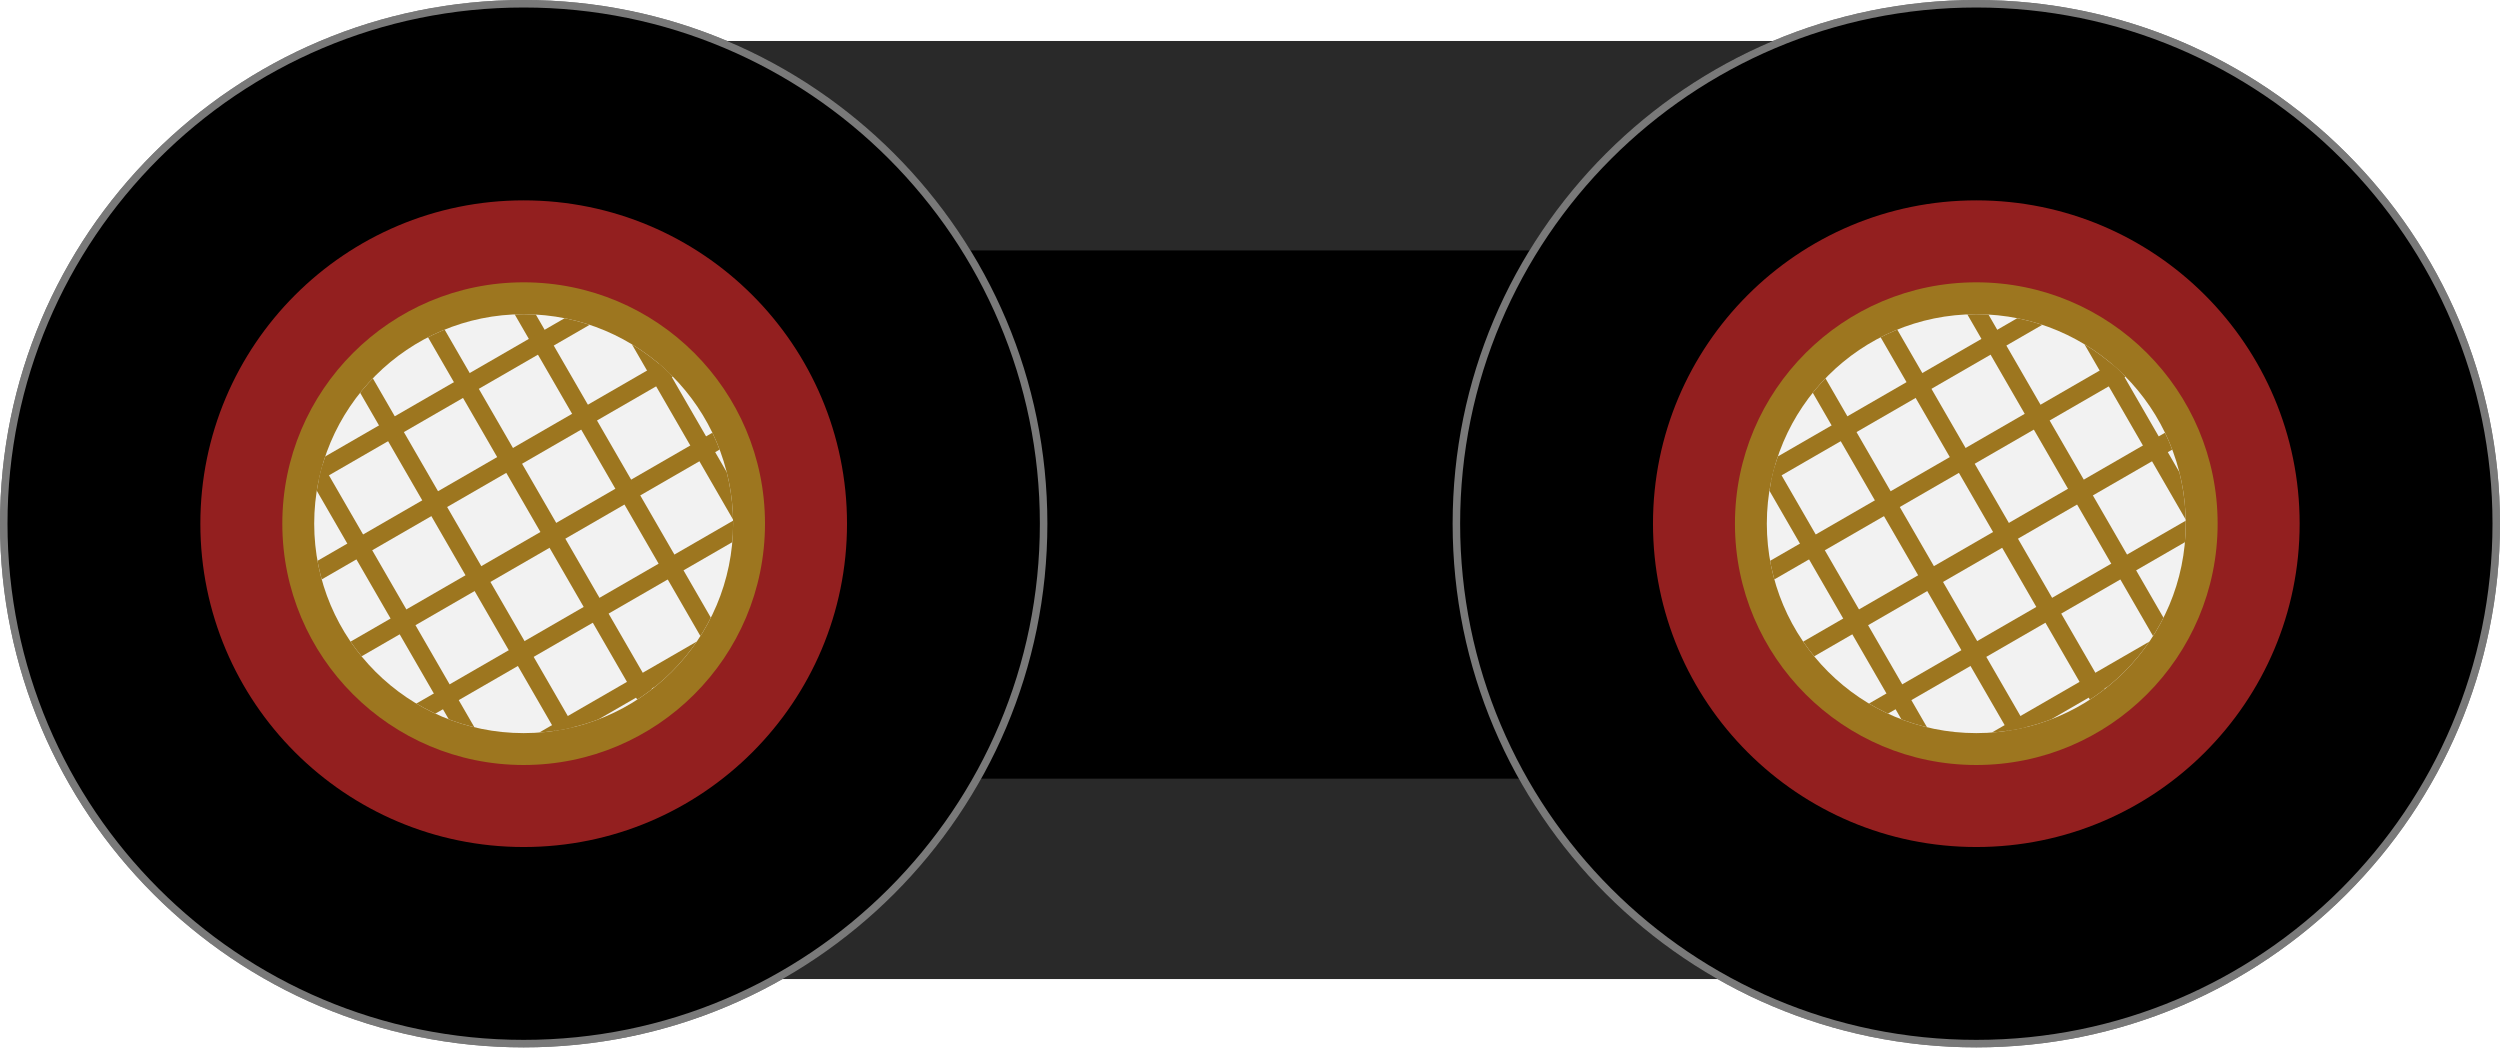
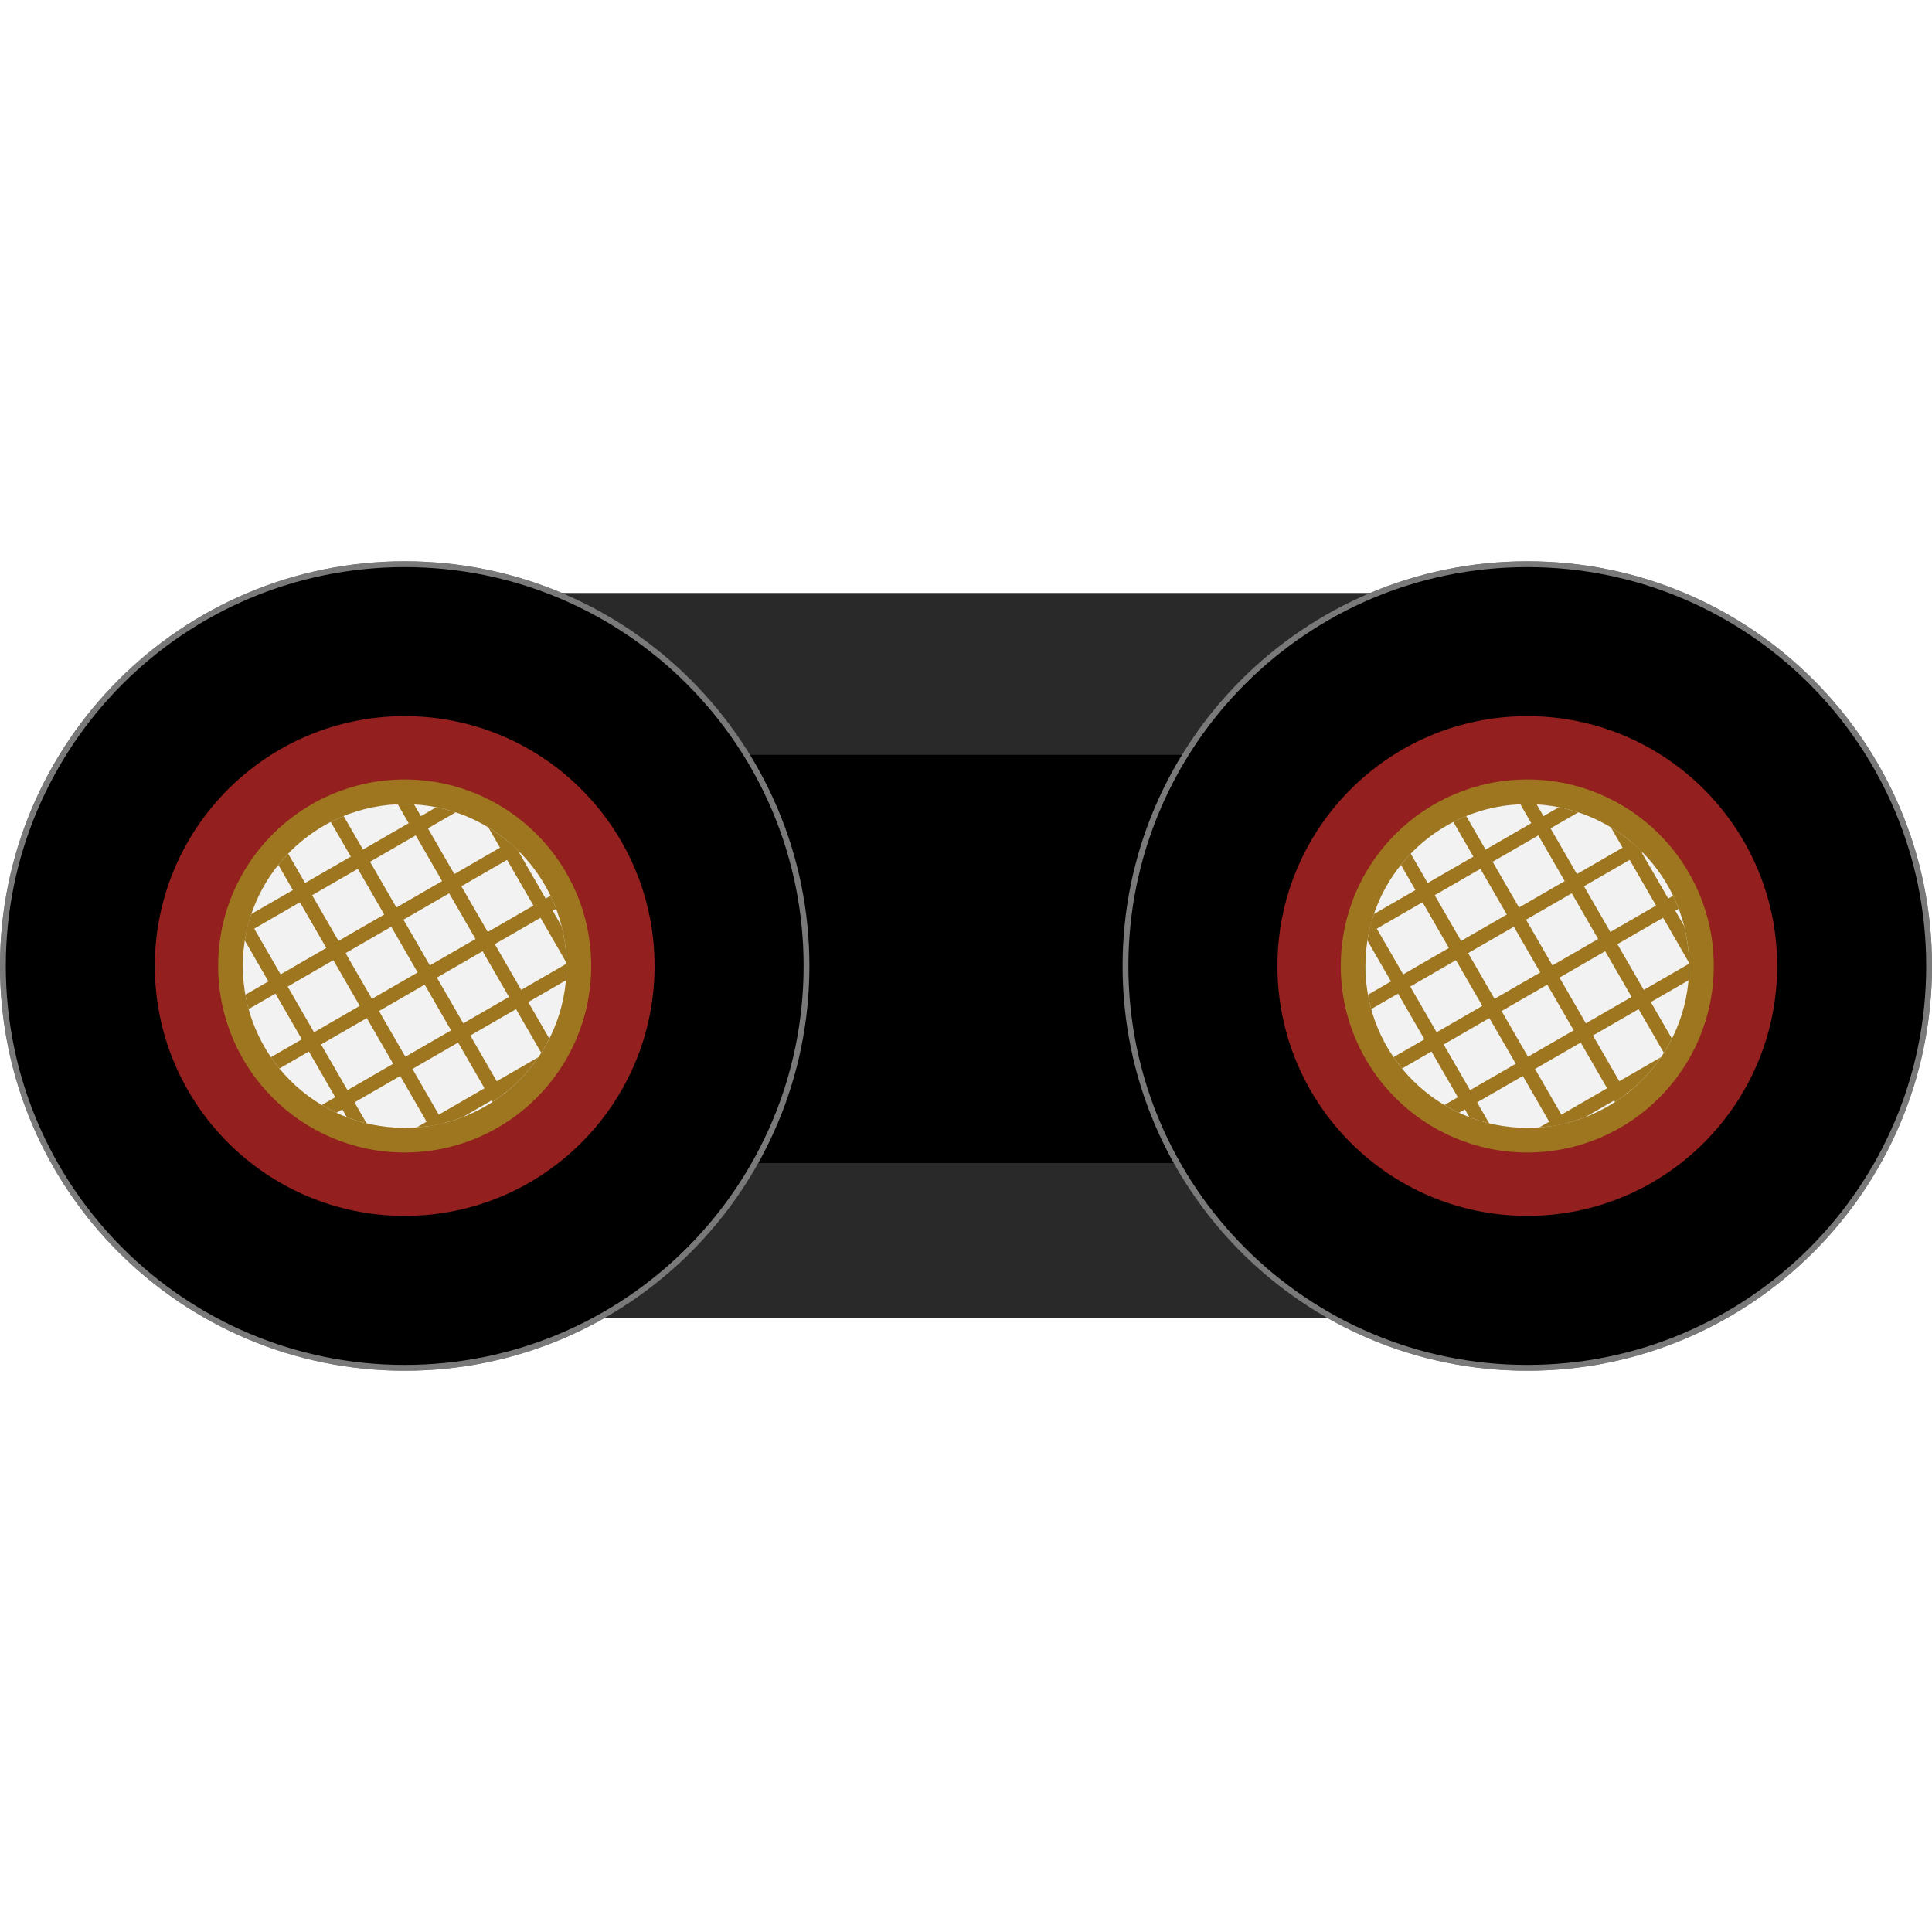
- <svg xmlns="http://www.w3.org/2000/svg" viewBox="2330.575 6196.231 83.275 34.887">
-   <defs>
-     <style>
+ <svg xmlns="http://www.w3.org/2000/svg" viewBox="2330.575 6196.231 83.275 83.275" version="1.1" id="svg5190" width="83.275" height="83.275">
+   <defs id="defs5133">
+     <style id="style5129">
      .cls-1 {
        fill: #f2f2f2;
      }

      .cls-2 {
        fill: #292929;
      }

      .cls-3 {
        stroke: rgba(242,242,242,0.5);
        stroke-width: 0.25px;
      }

      .cls-4 {
        fill: #931f1f;
      }

      .cls-5 {
        fill: #9d761f;
      }

      .cls-6 {
        clip-path: url(#clip-path);
      }

      .cls-7 {
        stroke: none;
      }

      .cls-8 {
        fill: none;
      }
    </style>
    <clipPath id="clip-path">
-       <ellipse id="guld" class="cls-1" cx="6.977" cy="6.977" rx="6.977" ry="6.977" />
+       <circle id="guld" class="cls-1" cx="6.977" cy="6.977" r="6.977" style="fill:#f2f2f2" />
    </clipPath>
  </defs>
-   <g id="ultra_sonic" data-name="ultra sonic" transform="translate(1222 5554)">
-     <rect id="Rectangle_1" data-name="Rectangle 1" class="cls-2" width="43.382" height="31.247" transform="translate(1131.024 643.596)" />
-     <rect id="Rectangle_2" data-name="Rectangle 2" width="25.331" height="17.595" transform="translate(1138.609 650.573)" />
-     <g id="eye1" transform="translate(1108.575 642.231)">
-       <g id="sort" class="cls-3" transform="translate(0 0)">
-         <ellipse class="cls-7" cx="17.444" cy="17.444" rx="17.444" ry="17.444" />
-         <ellipse class="cls-8" cx="17.444" cy="17.444" rx="17.319" ry="17.319" />
+   <g id="ultra_sonic" data-name="ultra sonic" transform="translate(1222,5578.194)">
+     <rect id="Rectangle_1" data-name="Rectangle 1" class="cls-2" width="43.382" height="31.247" transform="translate(1131.024,643.596)" x="0" y="0" style="fill:#292929" />
+     <rect id="Rectangle_2" data-name="Rectangle 2" width="25.331" height="17.595" transform="translate(1138.609,650.573)" x="0" y="0" />
+     <g id="eye1" transform="translate(1108.575,642.231)">
+       <g id="sort" class="cls-3" style="stroke-width:0.25px">
+         <circle class="cls-7" cx="17.444" cy="17.444" id="ellipse5137" r="17.444" style="stroke:none" />
+         <circle class="cls-8" cx="17.444" cy="17.444" id="ellipse5139" r="17.319" style="fill:none" />
      </g>
-       <ellipse id="rød" class="cls-4" cx="10.77" cy="10.77" rx="10.77" ry="10.77" transform="translate(6.674 6.674)" />
-       <ellipse id="guld-3" data-name="guld" class="cls-5" cx="8.039" cy="8.039" rx="8.039" ry="8.039" transform="translate(9.404 9.404)" />
-       <ellipse id="guld-4" data-name="guld" class="cls-1" cx="6.977" cy="6.977" rx="6.977" ry="6.977" transform="translate(10.466 10.466)" />
-       <g id="Group_5" data-name="Group 5" transform="translate(10.466 10.466)">
-         <g id="Mask_Group_8" data-name="Mask Group 8" class="cls-6">
-           <g id="Group_17" data-name="Group 17" transform="translate(-7.148 3.21) rotate(-30)">
-             <rect id="Rectangle_84" data-name="Rectangle 84" class="cls-5" width="0.607" height="22.791" transform="translate(2.048 0)" />
-             <rect id="Rectangle_91" data-name="Rectangle 91" class="cls-5" width="0.607" height="22.507" transform="translate(0 20.098) rotate(-90)" />
-             <rect id="Rectangle_85" data-name="Rectangle 85" class="cls-5" width="0.607" height="22.791" transform="translate(4.93 0)" />
-             <rect id="Rectangle_97" data-name="Rectangle 97" class="cls-5" width="0.607" height="22.507" transform="translate(0 17.216) rotate(-90)" />
-             <rect id="Rectangle_86" data-name="Rectangle 86" class="cls-5" width="0.607" height="22.791" transform="translate(7.812 0)" />
-             <rect id="Rectangle_96" data-name="Rectangle 96" class="cls-5" width="0.607" height="22.507" transform="translate(0 14.334) rotate(-90)" />
-             <rect id="Rectangle_87" data-name="Rectangle 87" class="cls-5" width="0.607" height="22.791" transform="translate(10.694 0)" />
-             <rect id="Rectangle_95" data-name="Rectangle 95" class="cls-5" width="0.607" height="22.507" transform="translate(0 11.452) rotate(-90)" />
-             <rect id="Rectangle_88" data-name="Rectangle 88" class="cls-5" width="0.607" height="22.791" transform="translate(13.576 0)" />
-             <rect id="Rectangle_94" data-name="Rectangle 94" class="cls-5" width="0.607" height="22.507" transform="translate(0 8.57) rotate(-90)" />
-             <rect id="Rectangle_89" data-name="Rectangle 89" class="cls-5" width="0.607" height="22.791" transform="translate(16.458 0)" />
-             <rect id="Rectangle_93" data-name="Rectangle 93" class="cls-5" width="0.607" height="22.507" transform="translate(0 5.688) rotate(-90)" />
-             <rect id="Rectangle_90" data-name="Rectangle 90" class="cls-5" width="0.607" height="22.791" transform="translate(19.34 0)" />
-             <rect id="Rectangle_92" data-name="Rectangle 92" class="cls-5" width="0.607" height="22.507" transform="translate(0 2.806) rotate(-90)" />
+       <circle id="rød" class="cls-4" cx="10.77" cy="10.77" transform="translate(6.674,6.674)" r="10.77" style="fill:#931f1f" />
+       <circle id="guld-3" data-name="guld" class="cls-5" cx="8.039" cy="8.039" transform="translate(9.404,9.404)" r="8.039" style="fill:#9d761f" />
+       <circle id="guld-4" data-name="guld" class="cls-1" cx="6.977" cy="6.977" transform="translate(10.466,10.466)" r="6.977" style="fill:#f2f2f2" />
+       <g id="Group_5" data-name="Group 5" transform="translate(10.466,10.466)">
+         <g id="Mask_Group_8" data-name="Mask Group 8" class="cls-6" clip-path="url(#clip-path)">
+           <g id="Group_17" data-name="Group 17" transform="rotate(-30,2.415942,14.94335)">
+             <rect id="Rectangle_84" data-name="Rectangle 84" class="cls-5" width="0.607" height="22.791" transform="translate(2.048)" x="0" y="0" style="fill:#9d761f" />
+             <rect id="Rectangle_91" data-name="Rectangle 91" class="cls-5" width="0.607" height="22.507" transform="rotate(-90,10.049,10.049)" x="0" y="0" style="fill:#9d761f" />
+             <rect id="Rectangle_85" data-name="Rectangle 85" class="cls-5" width="0.607" height="22.791" transform="translate(4.93)" x="0" y="0" style="fill:#9d761f" />
+             <rect id="Rectangle_97" data-name="Rectangle 97" class="cls-5" width="0.607" height="22.507" transform="rotate(-90,8.608,8.608)" x="0" y="0" style="fill:#9d761f" />
+             <rect id="Rectangle_86" data-name="Rectangle 86" class="cls-5" width="0.607" height="22.791" transform="translate(7.812)" x="0" y="0" style="fill:#9d761f" />
+             <rect id="Rectangle_96" data-name="Rectangle 96" class="cls-5" width="0.607" height="22.507" transform="rotate(-90,7.167,7.167)" x="0" y="0" style="fill:#9d761f" />
+             <rect id="Rectangle_87" data-name="Rectangle 87" class="cls-5" width="0.607" height="22.791" transform="translate(10.694)" x="0" y="0" style="fill:#9d761f" />
+             <rect id="Rectangle_95" data-name="Rectangle 95" class="cls-5" width="0.607" height="22.507" transform="rotate(-90,5.726,5.726)" x="0" y="0" style="fill:#9d761f" />
+             <rect id="Rectangle_88" data-name="Rectangle 88" class="cls-5" width="0.607" height="22.791" transform="translate(13.576)" x="0" y="0" style="fill:#9d761f" />
+             <rect id="Rectangle_94" data-name="Rectangle 94" class="cls-5" width="0.607" height="22.507" transform="rotate(-90,4.285,4.285)" x="0" y="0" style="fill:#9d761f" />
+             <rect id="Rectangle_89" data-name="Rectangle 89" class="cls-5" width="0.607" height="22.791" transform="translate(16.458)" x="0" y="0" style="fill:#9d761f" />
+             <rect id="Rectangle_93" data-name="Rectangle 93" class="cls-5" width="0.607" height="22.507" transform="rotate(-90,2.844,2.844)" x="0" y="0" style="fill:#9d761f" />
+             <rect id="Rectangle_90" data-name="Rectangle 90" class="cls-5" width="0.607" height="22.791" transform="translate(19.34)" x="0" y="0" style="fill:#9d761f" />
+             <rect id="Rectangle_92" data-name="Rectangle 92" class="cls-5" width="0.607" height="22.507" transform="rotate(-90,1.403,1.403)" x="0" y="0" style="fill:#9d761f" />
          </g>
        </g>
      </g>
    </g>
-     <g id="eye2" transform="translate(1156.962 642.231)">
-       <g id="sort-2" data-name="sort" class="cls-3" transform="translate(0 0)">
-         <ellipse class="cls-7" cx="17.444" cy="17.444" rx="17.444" ry="17.444" />
-         <ellipse class="cls-8" cx="17.444" cy="17.444" rx="17.319" ry="17.319" />
+     <g id="eye2" transform="translate(1156.962,642.231)">
+       <g id="sort-2" data-name="sort" class="cls-3" style="stroke-width:0.25px">
+         <circle class="cls-7" cx="17.444" cy="17.444" id="ellipse5163" r="17.444" style="stroke:none" />
+         <circle class="cls-8" cx="17.444" cy="17.444" id="ellipse5165" r="17.319" style="fill:none" />
      </g>
-       <ellipse id="rød-2" data-name="rød" class="cls-4" cx="10.77" cy="10.77" rx="10.77" ry="10.77" transform="translate(6.674 6.674)" />
-       <ellipse id="guld-5" data-name="guld" class="cls-5" cx="8.039" cy="8.039" rx="8.039" ry="8.039" transform="translate(9.404 9.404)" />
-       <ellipse id="guld-6" data-name="guld" class="cls-1" cx="6.977" cy="6.977" rx="6.977" ry="6.977" transform="translate(10.466 10.466)" />
-       <g id="Group_18" data-name="Group 18" transform="translate(10.466 10.466)">
-         <g id="Mask_Group_8-2" data-name="Mask Group 8" class="cls-6">
-           <g id="Group_17-2" data-name="Group 17" transform="translate(-7.148 3.21) rotate(-30)">
-             <rect id="Rectangle_84-2" data-name="Rectangle 84" class="cls-5" width="0.607" height="22.791" transform="translate(2.048 0)" />
-             <rect id="Rectangle_91-2" data-name="Rectangle 91" class="cls-5" width="0.607" height="22.507" transform="translate(0 20.098) rotate(-90)" />
-             <rect id="Rectangle_85-2" data-name="Rectangle 85" class="cls-5" width="0.607" height="22.791" transform="translate(4.93 0)" />
-             <rect id="Rectangle_97-2" data-name="Rectangle 97" class="cls-5" width="0.607" height="22.507" transform="translate(0 17.216) rotate(-90)" />
-             <rect id="Rectangle_86-2" data-name="Rectangle 86" class="cls-5" width="0.607" height="22.791" transform="translate(7.812 0)" />
-             <rect id="Rectangle_96-2" data-name="Rectangle 96" class="cls-5" width="0.607" height="22.507" transform="translate(0 14.334) rotate(-90)" />
-             <rect id="Rectangle_87-2" data-name="Rectangle 87" class="cls-5" width="0.607" height="22.791" transform="translate(10.694 0)" />
-             <rect id="Rectangle_95-2" data-name="Rectangle 95" class="cls-5" width="0.607" height="22.507" transform="translate(0 11.452) rotate(-90)" />
-             <rect id="Rectangle_88-2" data-name="Rectangle 88" class="cls-5" width="0.607" height="22.791" transform="translate(13.576 0)" />
-             <rect id="Rectangle_94-2" data-name="Rectangle 94" class="cls-5" width="0.607" height="22.507" transform="translate(0 8.57) rotate(-90)" />
-             <rect id="Rectangle_89-2" data-name="Rectangle 89" class="cls-5" width="0.607" height="22.791" transform="translate(16.458 0)" />
-             <rect id="Rectangle_93-2" data-name="Rectangle 93" class="cls-5" width="0.607" height="22.507" transform="translate(0 5.688) rotate(-90)" />
-             <rect id="Rectangle_90-2" data-name="Rectangle 90" class="cls-5" width="0.607" height="22.791" transform="translate(19.34 0)" />
-             <rect id="Rectangle_92-2" data-name="Rectangle 92" class="cls-5" width="0.607" height="22.507" transform="translate(0 2.806) rotate(-90)" />
+       <circle id="rød-2" data-name="rød" class="cls-4" cx="10.77" cy="10.77" transform="translate(6.674,6.674)" r="10.77" style="fill:#931f1f" />
+       <circle id="guld-5" data-name="guld" class="cls-5" cx="8.039" cy="8.039" transform="translate(9.404,9.404)" r="8.039" style="fill:#9d761f" />
+       <circle id="guld-6" data-name="guld" class="cls-1" cx="6.977" cy="6.977" transform="translate(10.466,10.466)" r="6.977" style="fill:#f2f2f2" />
+       <g id="Group_18" data-name="Group 18" transform="translate(10.466,10.466)">
+         <g id="Mask_Group_8-2" data-name="Mask Group 8" class="cls-6" clip-path="url(#clip-path)">
+           <g id="Group_17-2" data-name="Group 17" transform="rotate(-30,2.415942,14.94335)">
+             <rect id="Rectangle_84-2" data-name="Rectangle 84" class="cls-5" width="0.607" height="22.791" transform="translate(2.048)" x="0" y="0" style="fill:#9d761f" />
+             <rect id="Rectangle_91-2" data-name="Rectangle 91" class="cls-5" width="0.607" height="22.507" transform="rotate(-90,10.049,10.049)" x="0" y="0" style="fill:#9d761f" />
+             <rect id="Rectangle_85-2" data-name="Rectangle 85" class="cls-5" width="0.607" height="22.791" transform="translate(4.93)" x="0" y="0" style="fill:#9d761f" />
+             <rect id="Rectangle_97-2" data-name="Rectangle 97" class="cls-5" width="0.607" height="22.507" transform="rotate(-90,8.608,8.608)" x="0" y="0" style="fill:#9d761f" />
+             <rect id="Rectangle_86-2" data-name="Rectangle 86" class="cls-5" width="0.607" height="22.791" transform="translate(7.812)" x="0" y="0" style="fill:#9d761f" />
+             <rect id="Rectangle_96-2" data-name="Rectangle 96" class="cls-5" width="0.607" height="22.507" transform="rotate(-90,7.167,7.167)" x="0" y="0" style="fill:#9d761f" />
+             <rect id="Rectangle_87-2" data-name="Rectangle 87" class="cls-5" width="0.607" height="22.791" transform="translate(10.694)" x="0" y="0" style="fill:#9d761f" />
+             <rect id="Rectangle_95-2" data-name="Rectangle 95" class="cls-5" width="0.607" height="22.507" transform="rotate(-90,5.726,5.726)" x="0" y="0" style="fill:#9d761f" />
+             <rect id="Rectangle_88-2" data-name="Rectangle 88" class="cls-5" width="0.607" height="22.791" transform="translate(13.576)" x="0" y="0" style="fill:#9d761f" />
+             <rect id="Rectangle_94-2" data-name="Rectangle 94" class="cls-5" width="0.607" height="22.507" transform="rotate(-90,4.285,4.285)" x="0" y="0" style="fill:#9d761f" />
+             <rect id="Rectangle_89-2" data-name="Rectangle 89" class="cls-5" width="0.607" height="22.791" transform="translate(16.458)" x="0" y="0" style="fill:#9d761f" />
+             <rect id="Rectangle_93-2" data-name="Rectangle 93" class="cls-5" width="0.607" height="22.507" transform="rotate(-90,2.844,2.844)" x="0" y="0" style="fill:#9d761f" />
+             <rect id="Rectangle_90-2" data-name="Rectangle 90" class="cls-5" width="0.607" height="22.791" transform="translate(19.34)" x="0" y="0" style="fill:#9d761f" />
+             <rect id="Rectangle_92-2" data-name="Rectangle 92" class="cls-5" width="0.607" height="22.507" transform="rotate(-90,1.403,1.403)" x="0" y="0" style="fill:#9d761f" />
          </g>
        </g>
      </g>
    </g>
  </g>
</svg>
